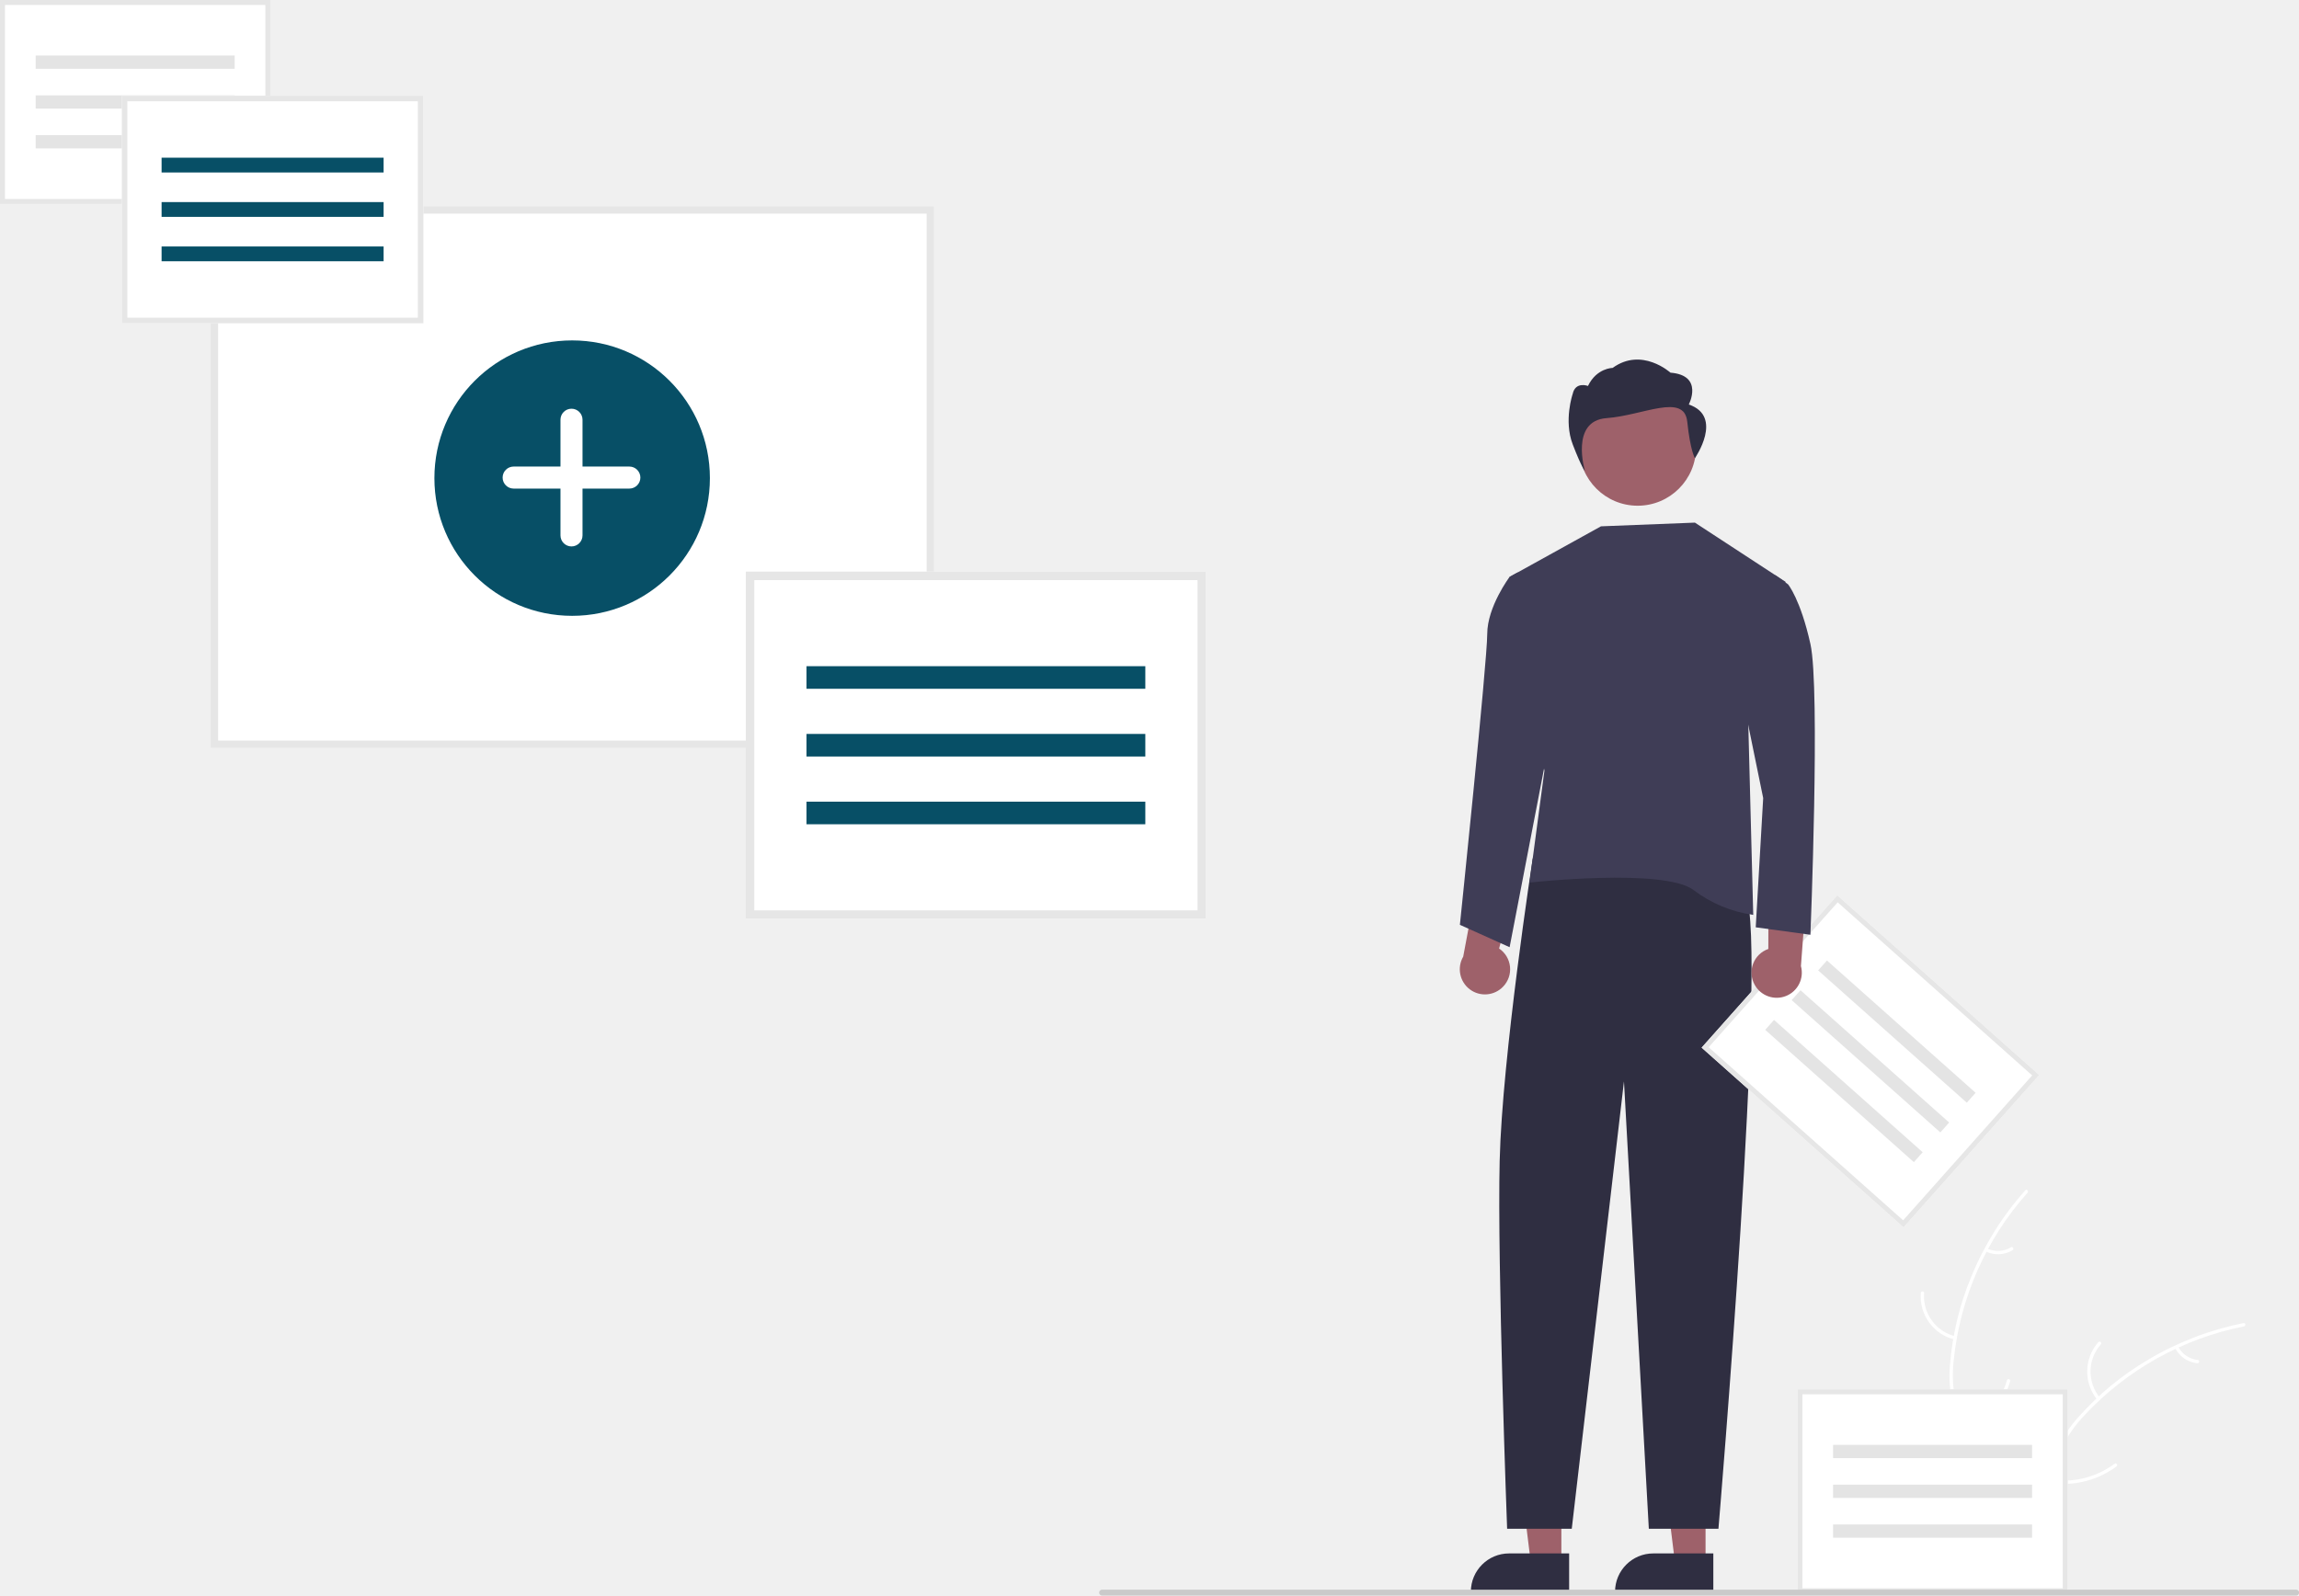
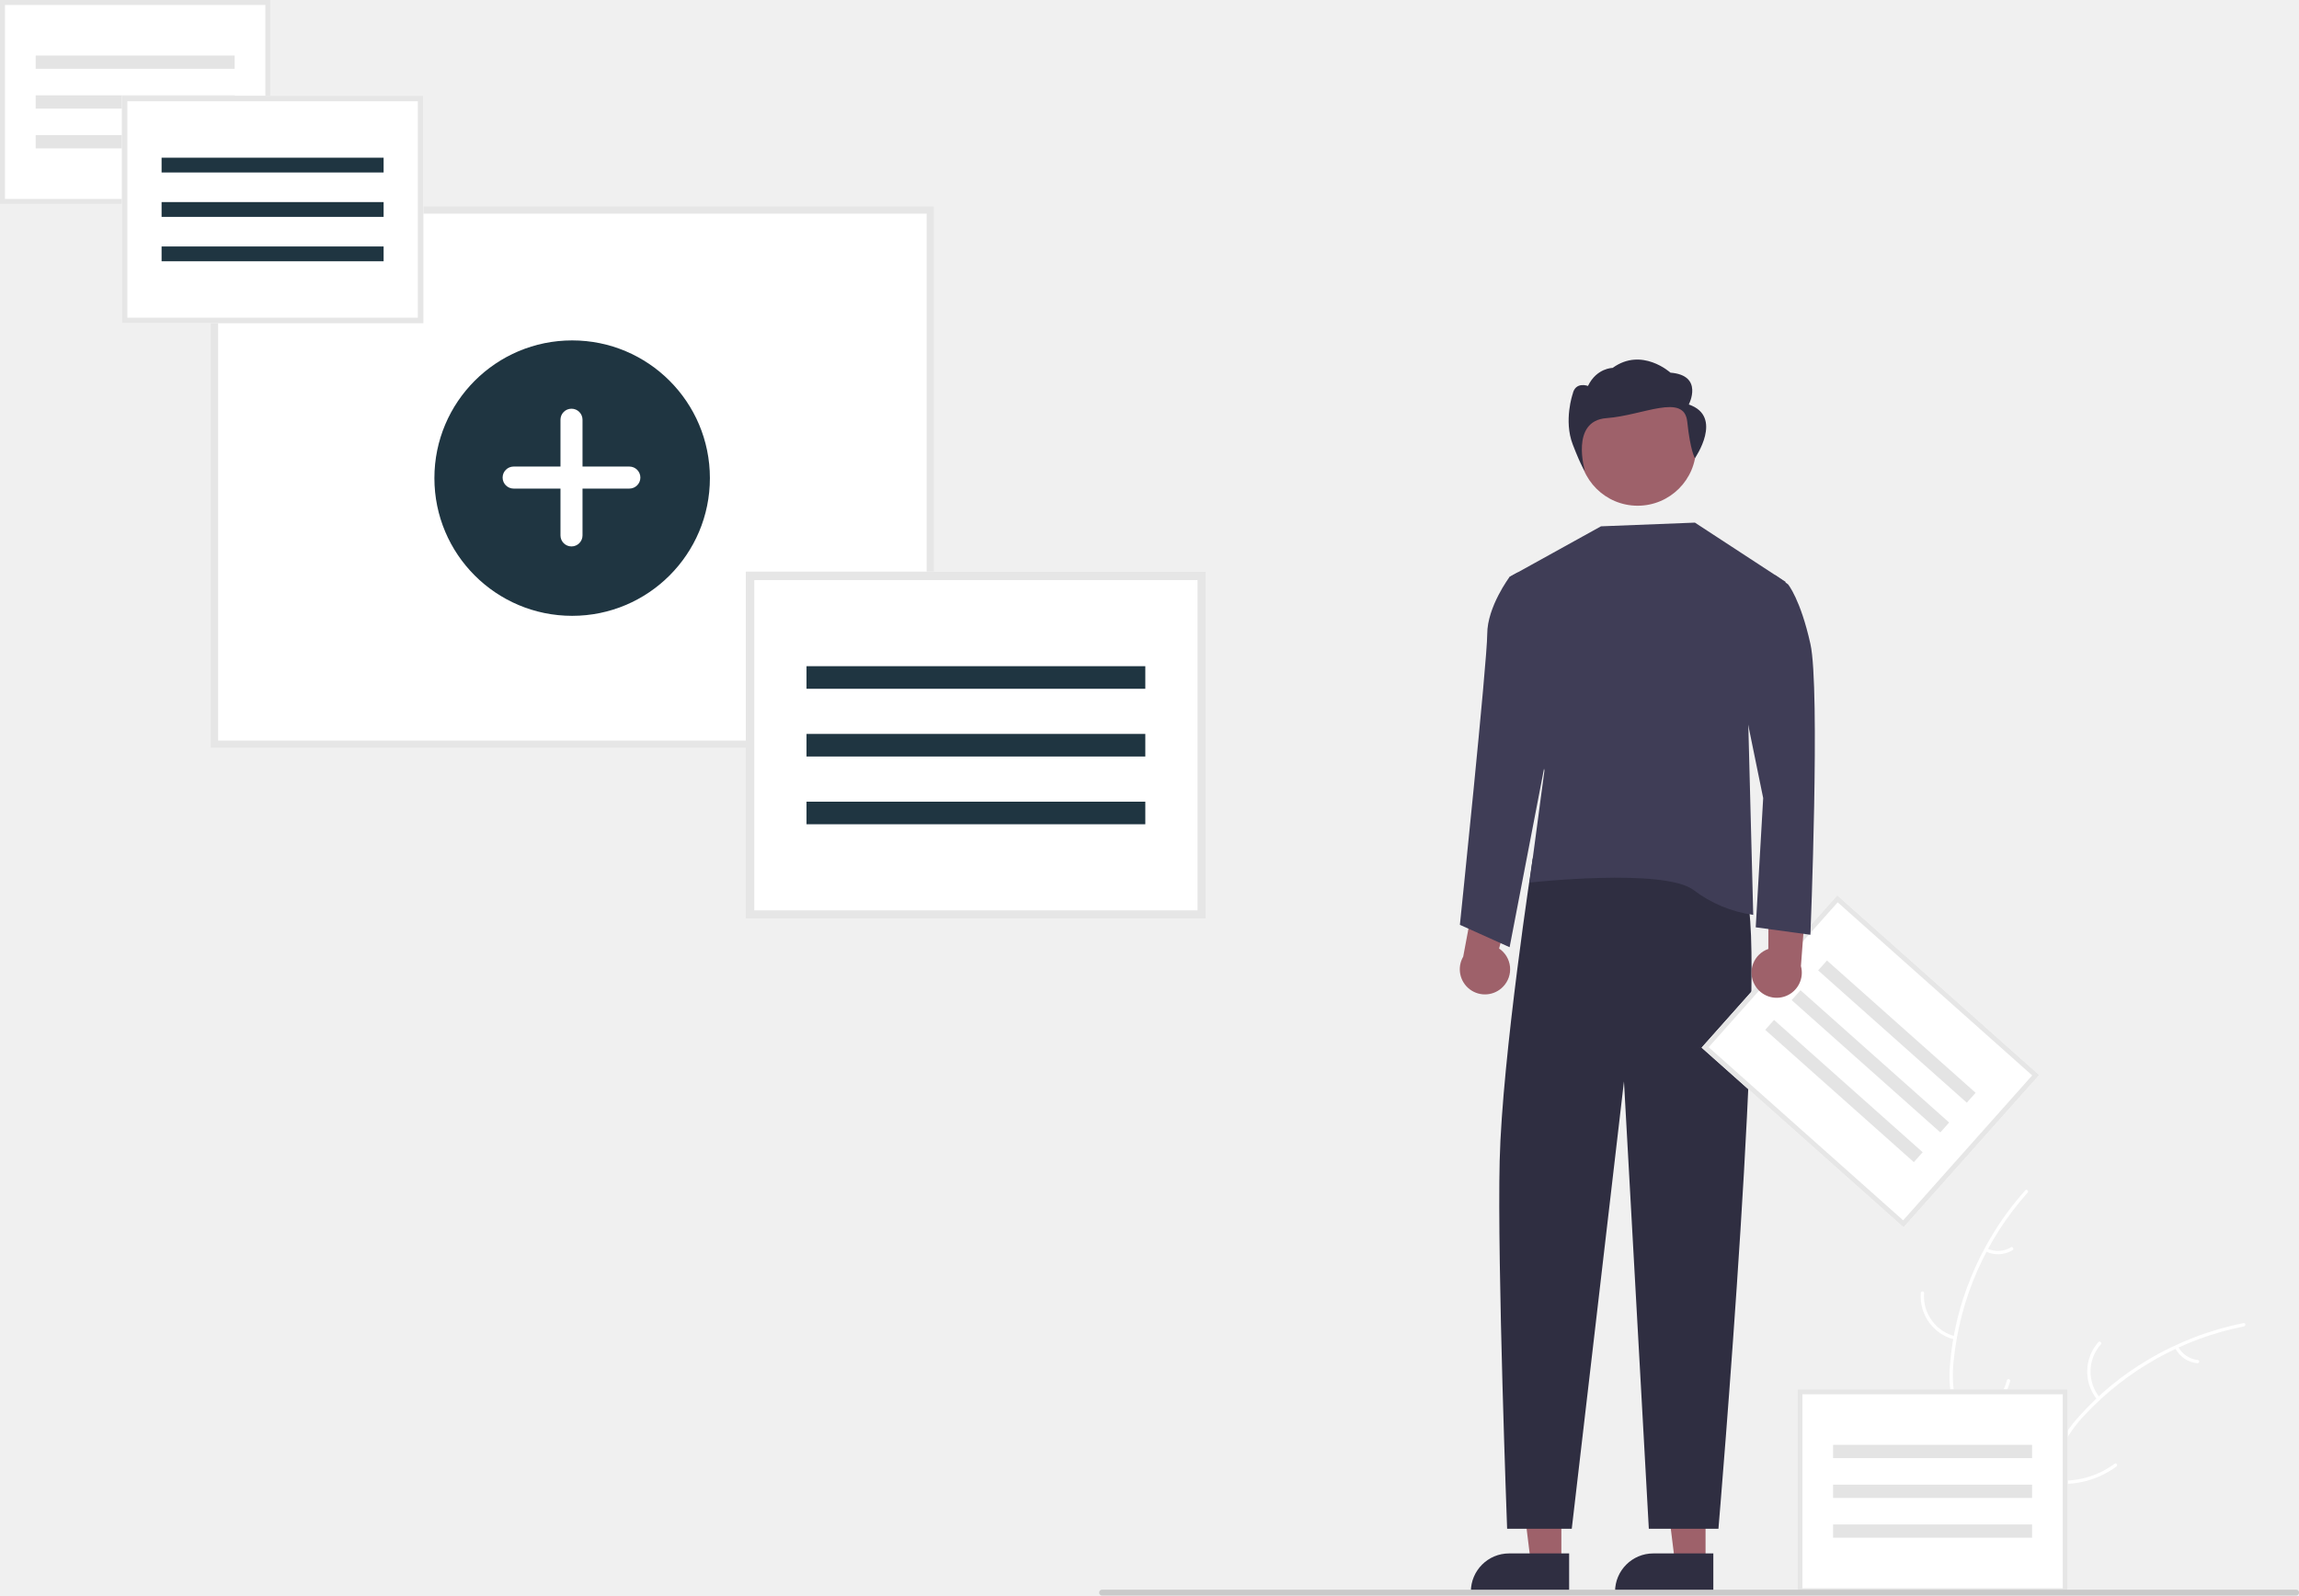
<svg xmlns="http://www.w3.org/2000/svg" id="fd7c068d-bae3-47da-95cd-347b46614e26" data-name="Layer 1" width="924.766" height="641.989" viewBox="0 0 924.766 641.989">
  <path d="M901.84,677.833c3.74-30.078,22.381-59.713,51.066-69.501a139.647,139.647,0,0,0,.007,95.877c4.408,11.923,10.552,24.725,6.406,36.741-2.58,7.477-8.89,13.197-15.945,16.774-7.055,3.577-14.884,5.282-22.615,6.952l-1.522,1.258C906.965,738.222,898.1,707.91,901.84,677.833Z" transform="translate(-137.6169 -129.0053)" fill="#f0f0f0" />
  <path d="M953.191,608.9a119.36,119.36,0,0,0-29.673,67.176,51.401,51.401,0,0,0,.585,16.094,29.481,29.481,0,0,0,7.332,13.674c3.305,3.631,7.106,6.962,9.47,11.333a18.051,18.051,0,0,1,.882,14.736c-2.088,5.988-6.202,10.868-10.392,15.501-4.652,5.144-9.565,10.413-11.543,17.233-.24.826-1.508.406-1.268-.419,3.44-11.865,14.958-18.605,20.451-29.291,2.563-4.987,3.639-10.776,1.236-16.04-2.101-4.603-6.018-8.042-9.396-11.689a31.458,31.458,0,0,1-7.667-13.103,47.519,47.519,0,0,1-1.201-16.012,115.801,115.801,0,0,1,8.457-35.191,121.477,121.477,0,0,1,21.843-35.005c.571-.64,1.451.366.884,1.002Z" transform="translate(-137.6169 -129.0053)" fill="#fff" />
  <path d="M923.878,667.992a17.908,17.908,0,0,1-13.631-18.759c.068-.857,1.403-.791,1.335.067a16.582,16.582,0,0,0,12.716,17.424c.836.199.413,1.466-.419,1.268Z" transform="translate(-137.6169 -129.0053)" fill="#fff" />
  <path d="M929.517,704.224a34.516,34.516,0,0,0,15.413-19.879c.243-.825,1.511-.406,1.268.419A35.902,35.902,0,0,1,930.118,705.417c-.741.439-1.338-.756-.601-1.193Z" transform="translate(-137.6169 -129.0053)" fill="#fff" />
  <path d="M936.935,631.34a10.137,10.137,0,0,0,9.606-.488c.735-.449,1.331.747.601,1.193a11.359,11.359,0,0,1-10.626.563.69.69,0,0,1-.425-.844.671.671,0,0,1,.844-.425Z" transform="translate(-137.6169 -129.0053)" fill="#fff" />
  <path d="M1040.342,662.054c-.451.293-.902.586-1.353.891a133.495,133.495,0,0,0-17.069,13.326c-.417.372-.835.755-1.24,1.139a140.734,140.734,0,0,0-30.564,41.839,136.671,136.671,0,0,0-7.486,19.369c-2.762,9.166-5.028,19.324-10.496,26.821a23.445,23.445,0,0,1-1.827,2.255H920.891c-.112-.056-.225-.102-.338-.158l-1.973.09c.079-.349.169-.71.248-1.06.045-.203.101-.406.146-.609.034-.135.068-.271.09-.395.011-.045.023-.09.034-.124.023-.124.057-.237.079-.349q.744-3.027,1.533-6.054c0-.011,0-.011.011-.023,4.048-15.367,9.414-30.531,16.911-44.398.226-.417.451-.846.699-1.263a130.413,130.413,0,0,1,11.714-17.768,115.291,115.291,0,0,1,7.678-8.783,95.873,95.873,0,0,1,23.991-17.971c17.723-9.358,38.242-12.943,57.183-7.227C1039.384,661.75,1039.858,661.896,1040.342,662.054Z" transform="translate(-137.6169 -129.0053)" fill="#f0f0f0" />
  <path d="M1040.231,662.681a119.36,119.36,0,0,0-64.137,35.771,51.401,51.401,0,0,0-9.223,13.202,29.481,29.481,0,0,0-2.378,15.332c.453,4.889,1.482,9.837.738,14.751a18.051,18.051,0,0,1-8.168,12.297c-5.272,3.524-11.496,4.944-17.631,6.12-6.811,1.306-13.907,2.556-19.592,6.81-.689.515-1.448-.583-.761-1.098,9.891-7.402,23.145-5.849,33.964-11.075,5.049-2.438,9.393-6.413,10.644-12.063,1.094-4.94.037-10.044-.464-14.99a31.458,31.458,0,0,1,1.767-15.078,47.519,47.519,0,0,1,8.681-13.508,115.801,115.801,0,0,1,27.94-23.006,121.477,121.477,0,0,1,38.516-14.798c.841-.167.938,1.166.103,1.332Z" transform="translate(-137.6169 -129.0053)" fill="#fff" />
  <path d="M981.249,692.214A17.908,17.908,0,0,1,981.659,669.029c.57-.643,1.596.213,1.025.857a16.582,16.582,0,0,0-.338,21.568c.548.662-.553,1.419-1.098.761Z" transform="translate(-137.6169 -129.0053)" fill="#fff" />
  <path d="M963.937,724.538a34.516,34.516,0,0,0,24.275-6.592c.691-.513,1.45.586.761,1.098a35.902,35.902,0,0,1-25.274,6.808c-.856-.095-.613-1.409.239-1.314Z" transform="translate(-137.6169 -129.0053)" fill="#fff" />
  <path d="M1013.741,670.811a10.137,10.137,0,0,0,7.964,5.394c.857.084.613,1.398-.239,1.314a11.359,11.359,0,0,1-8.823-5.948.69.69,0,0,1,.169-.929.671.671,0,0,1,.929.169Z" transform="translate(-137.6169 -129.0053)" fill="#fff" />
  <path d="M742.239,525.983a10.056,10.056,0,0,0-1.61-15.335l9.136-34.547-17.601,5.92-5.977,31.899a10.11,10.11,0,0,0,16.052,12.063Z" transform="translate(-137.6169 -129.0053)" fill="#9e616a" />
  <polygon points="686.055 629.029 673.795 629.028 667.963 581.74 686.057 581.741 686.055 629.029" fill="#9e616a" />
  <path d="M826.799,769.918l-39.531-.001v-.5a15.387,15.387,0,0,1,15.386-15.386h.001l24.144.001Z" transform="translate(-137.6169 -129.0053)" fill="#2f2e41" />
  <polygon points="628.055 629.029 615.795 629.028 609.963 581.74 628.057 581.741 628.055 629.029" fill="#9e616a" />
  <path d="M768.799,769.918l-39.531-.001v-.5a15.387,15.387,0,0,1,15.386-15.386h.001l24.144.001Z" transform="translate(-137.6169 -129.0053)" fill="#2f2e41" />
  <path id="b1d8f474-012b-4d97-a964-9f33bafc8058" data-name="Path 1095" d="M758.853,473.114l-4.706,1.3s-12.294,79.7-13.294,121.7,3,148,3,148h26l21-180,10,180h28s20-236,11-255S758.853,473.114,758.853,473.114Z" transform="translate(-137.6169 -129.0053)" fill="#2f2e41" />
  <circle id="e76160c9-f3a1-43ce-a248-d388186e85bb" data-name="Ellipse 219" cx="658.744" cy="179.984" r="23.493" fill="#9e616a" />
  <path id="bb67ace3-6b73-4a38-bac1-9d795c287a43" data-name="Path 1099" d="M855.853,363.114l-36.464-23.83-37.786,1.488-36.75,20.342,14,78-6,45s54-6,66,3a51.277,51.277,0,0,0,24,10l-2-77Z" transform="translate(-137.6169 -129.0053)" fill="#3f3d56" />
  <path id="f7a1be30-9471-4724-82e7-c8ff3c288394" data-name="Path 1101" d="M751.853,360.114l-3.778-.784-3.222,1.784s-9,12-9,23-11,117-11,117l20,9,16-83Z" transform="translate(-137.6169 -129.0053)" fill="#3f3d56" />
  <path id="a2423779-f29b-465e-aa9d-0fc12224f03e" data-name="Path 1104" d="M816.934,291.764s6.144-11.746-7.374-12.814c0,0-11.524-10.454-23.271-1.911,0,0-6.407,0-9.911,7.25,0,0-5.039-1.911-6.147,3.204,0,0-3.687,10.679,0,20.289s4.912,10.679,4.912,10.679-6.059-20.149,8.689-21.217,31.252-10.285,32.481,1.462,3.079,14.641,3.079,14.641S831.067,296.57,816.934,291.764Z" transform="translate(-137.6169 -129.0053)" fill="#2f2e41" />
  <path id="e9616824-6bd8-4015-8eb7-3dcfe132b2c0" data-name="Subtraction 1" d="M513.353,429.969h-291v-218h291Z" transform="translate(-137.6169 -129.0053)" fill="#fff" />
  <path id="f4711ed8-dad6-4be5-800d-5829f7fb3f37" data-name="Subtraction 1" d="M513.353,429.969h-291v-218h291Zm-288-215v212h285v-212Z" transform="translate(-137.6169 -129.0053)" fill="#e6e6e6" />
  <g id="b3812a0d-69b2-4ac3-87c4-e066c2de2dfd" data-name="Group 41">
-     <circle id="fb0bff05-a63a-421c-8737-de050f830f30" data-name="Ellipse 220" cx="230.145" cy="192.373" r="55.409" fill="#074f66" />
+     <circle id="fb0bff05-a63a-421c-8737-de050f830f30" data-name="Ellipse 220" cx="230.145" cy="192.373" r="55.409" fill="#1f3541" />
    <path id="f9b355f0-5797-4243-8ae5-6fe77774d21b" data-name="Path 1106" d="M390.771,316.725h-18.839v-18.839a4.433,4.433,0,0,0-4.433-4.433h0a4.433,4.433,0,0,0-4.433,4.433v18.839h-18.839a4.433,4.433,0,0,0-4.433,4.433v0h0a4.433,4.433,0,0,0,4.433,4.433h18.839v18.839a4.433,4.433,0,0,0,4.433,4.433h0a4.433,4.433,0,0,0,4.433-4.433V325.591h18.839a4.433,4.433,0,0,0,4.433-4.433v0h0a4.433,4.433,0,0,0-4.433-4.433h0Z" transform="translate(-137.6169 -129.0053)" fill="#fff" />
  </g>
  <path d="M246.356,211.06h-108.739V129.005h108.739Z" transform="translate(-137.6169 -129.0053)" fill="#fff" />
  <path d="M246.356,211.06h-108.739V129.005h108.739Zm-106.739-2h104.739V131.005h-104.739Z" transform="translate(-137.6169 -129.0053)" fill="#e6e6e6" />
  <rect id="a0756b3d-8076-4d61-8f2c-cdb882ad5331" data-name="Rectangle 342" x="14.342" y="22.348" width="80.054" height="5.337" fill="#e4e4e4" />
  <rect id="b5dd6458-8ffa-4f7b-ade4-3f6bf4de284a" data-name="Rectangle 343" x="14.342" y="38.358" width="80.054" height="5.337" fill="#e4e4e4" />
  <rect id="bf0c907d-dbb4-4364-8cdd-63eed4118a99" data-name="Rectangle 344" x="14.342" y="54.369" width="80.054" height="5.337" fill="#e4e4e4" />
  <path d="M969.356,770.059h-108.739V688.005h108.739Z" transform="translate(-137.6169 -129.0053)" fill="#fff" />
  <path d="M969.356,770.059h-108.739V688.005h108.739Zm-106.739-2h104.739V690.005h-104.739Z" transform="translate(-137.6169 -129.0053)" fill="#e6e6e6" />
  <rect id="b0c2ce11-0b20-4ceb-9ae2-a734f04b6c4a" data-name="Rectangle 342" x="737.342" y="581.348" width="80.054" height="5.337" fill="#e4e4e4" />
  <rect id="bf5a9fda-652f-454e-a316-4f0fe63005cd" data-name="Rectangle 343" x="737.342" y="597.358" width="80.054" height="5.337" fill="#e4e4e4" />
  <rect id="ad5f030a-4549-4063-8a1c-b5f384f37057" data-name="Rectangle 344" x="737.342" y="613.369" width="80.054" height="5.337" fill="#e4e4e4" />
  <path d="M903.318,622.827l-81.221-72.3,54.557-61.289,81.221,72.3Z" transform="translate(-137.6169 -129.0053)" fill="#fff" />
  <path d="M903.318,622.827l-81.221-72.3,54.557-61.289,81.221,72.3ZM824.921,550.363l78.233,69.64L955.052,561.702,876.819,492.061Z" transform="translate(-137.6169 -129.0053)" fill="#e6e6e6" />
  <rect id="b060c16b-2eb9-48d7-8f6b-fd5295a89bd0" data-name="Rectangle 342" x="897.963" y="504.046" width="5.337" height="80.054" transform="translate(-242.1991 726.0312) rotate(-48.32574)" fill="#e4e4e4" />
  <rect id="aedfd2a5-e201-47b6-a3ec-b56955ab97bd" data-name="Rectangle 343" x="887.318" y="516.005" width="5.337" height="80.054" transform="translate(-254.6985 722.0874) rotate(-48.32574)" fill="#e4e4e4" />
  <rect id="b4720297-2a1d-43a8-8ac0-2a4c1ee9f1d2" data-name="Rectangle 344" x="876.672" y="527.964" width="5.337" height="80.054" transform="translate(-267.1987 718.1434) rotate(-48.32574)" fill="#e4e4e4" />
  <path d="M307.923,259.06H186.617V167.522H307.923Z" transform="translate(-137.6169 -129.0053)" fill="#fff" />
  <path d="M307.923,259.06H186.617V167.522H307.923ZM188.848,256.828H305.692V169.753H188.848Z" transform="translate(-137.6169 -129.0053)" fill="#e6e6e6" />
-   <rect id="e724a003-6a25-4c83-be10-32efc1fd30bf" data-name="Rectangle 342" x="65" y="63.448" width="89.306" height="5.954" fill="#074f66" />
-   <rect id="f16e8690-23eb-4802-9b18-78b8e9972275" data-name="Rectangle 343" x="65" y="81.308" width="89.306" height="5.954" fill="#074f66" />
-   <rect id="ea05cbc1-1ae7-4cbc-994d-a1c0c2d5941e" data-name="Rectangle 344" x="65" y="99.169" width="89.306" height="5.954" fill="#074f66" />
+   <rect id="e724a003-6a25-4c83-be10-32efc1fd30bf" data-name="Rectangle 342" x="65" y="63.448" width="89.306" height="5.954" fill="#1f3541" />
+   <rect id="f16e8690-23eb-4802-9b18-78b8e9972275" data-name="Rectangle 343" x="65" y="81.308" width="89.306" height="5.954" fill="#1f3541" />
+   <rect id="ea05cbc1-1ae7-4cbc-994d-a1c0c2d5941e" data-name="Rectangle 344" x="65" y="99.169" width="89.306" height="5.954" fill="#1f3541" />
  <path d="M622.733,498.694H437.617V359.005H622.733Z" transform="translate(-137.6169 -129.0053)" fill="#fff" />
  <path d="M622.733,498.694H437.617V359.005H622.733ZM441.022,495.289H619.329V362.41H441.022Z" transform="translate(-137.6169 -129.0053)" fill="#e6e6e6" />
-   <rect id="ac8b6f6a-33b0-4e01-bc67-8452ca74a9e6" data-name="Rectangle 342" x="324.416" y="268.045" width="136.283" height="9.086" fill="#074f66" />
-   <rect id="e4f43daa-ee47-4f01-aaaf-288902bf6f27" data-name="Rectangle 343" x="324.416" y="295.3" width="136.283" height="9.086" fill="#074f66" />
-   <rect id="b40e1bee-dfb3-4798-af30-e469c9a00d65" data-name="Rectangle 344" x="324.416" y="322.558" width="136.283" height="9.086" fill="#074f66" />
+   <rect id="ac8b6f6a-33b0-4e01-bc67-8452ca74a9e6" data-name="Rectangle 342" x="324.416" y="268.045" width="136.283" height="9.086" fill="#1f3541" />
+   <rect id="e4f43daa-ee47-4f01-aaaf-288902bf6f27" data-name="Rectangle 343" x="324.416" y="295.3" width="136.283" height="9.086" fill="#1f3541" />
+   <rect id="b40e1bee-dfb3-4798-af30-e469c9a00d65" data-name="Rectangle 344" x="324.416" y="322.558" width="136.283" height="9.086" fill="#1f3541" />
  <path d="M1061.192,770.995h-480.294a1.191,1.191,0,0,1,0-2.381h480.294a1.191,1.191,0,1,1,0,2.381Z" transform="translate(-137.6169 -129.0053)" fill="#cacaca" />
  <path d="M843.422,525.229a10.056,10.056,0,0,1,5.501-14.405l.06-35.735,15.485,10.249-2.431,32.363a10.11,10.11,0,0,1-18.615,7.527Z" transform="translate(-137.6169 -129.0053)" fill="#9e616a" />
  <path id="b2a3d507-71c0-44dd-96fb-9359ee9fed80" data-name="Path 1100" d="M844.853,367.114l6.918-6.668,5.082,3.668s5,6,9,24,0,117,0,117l-22-3,3-52-9-44Z" transform="translate(-137.6169 -129.0053)" fill="#3f3d56" />
</svg>
